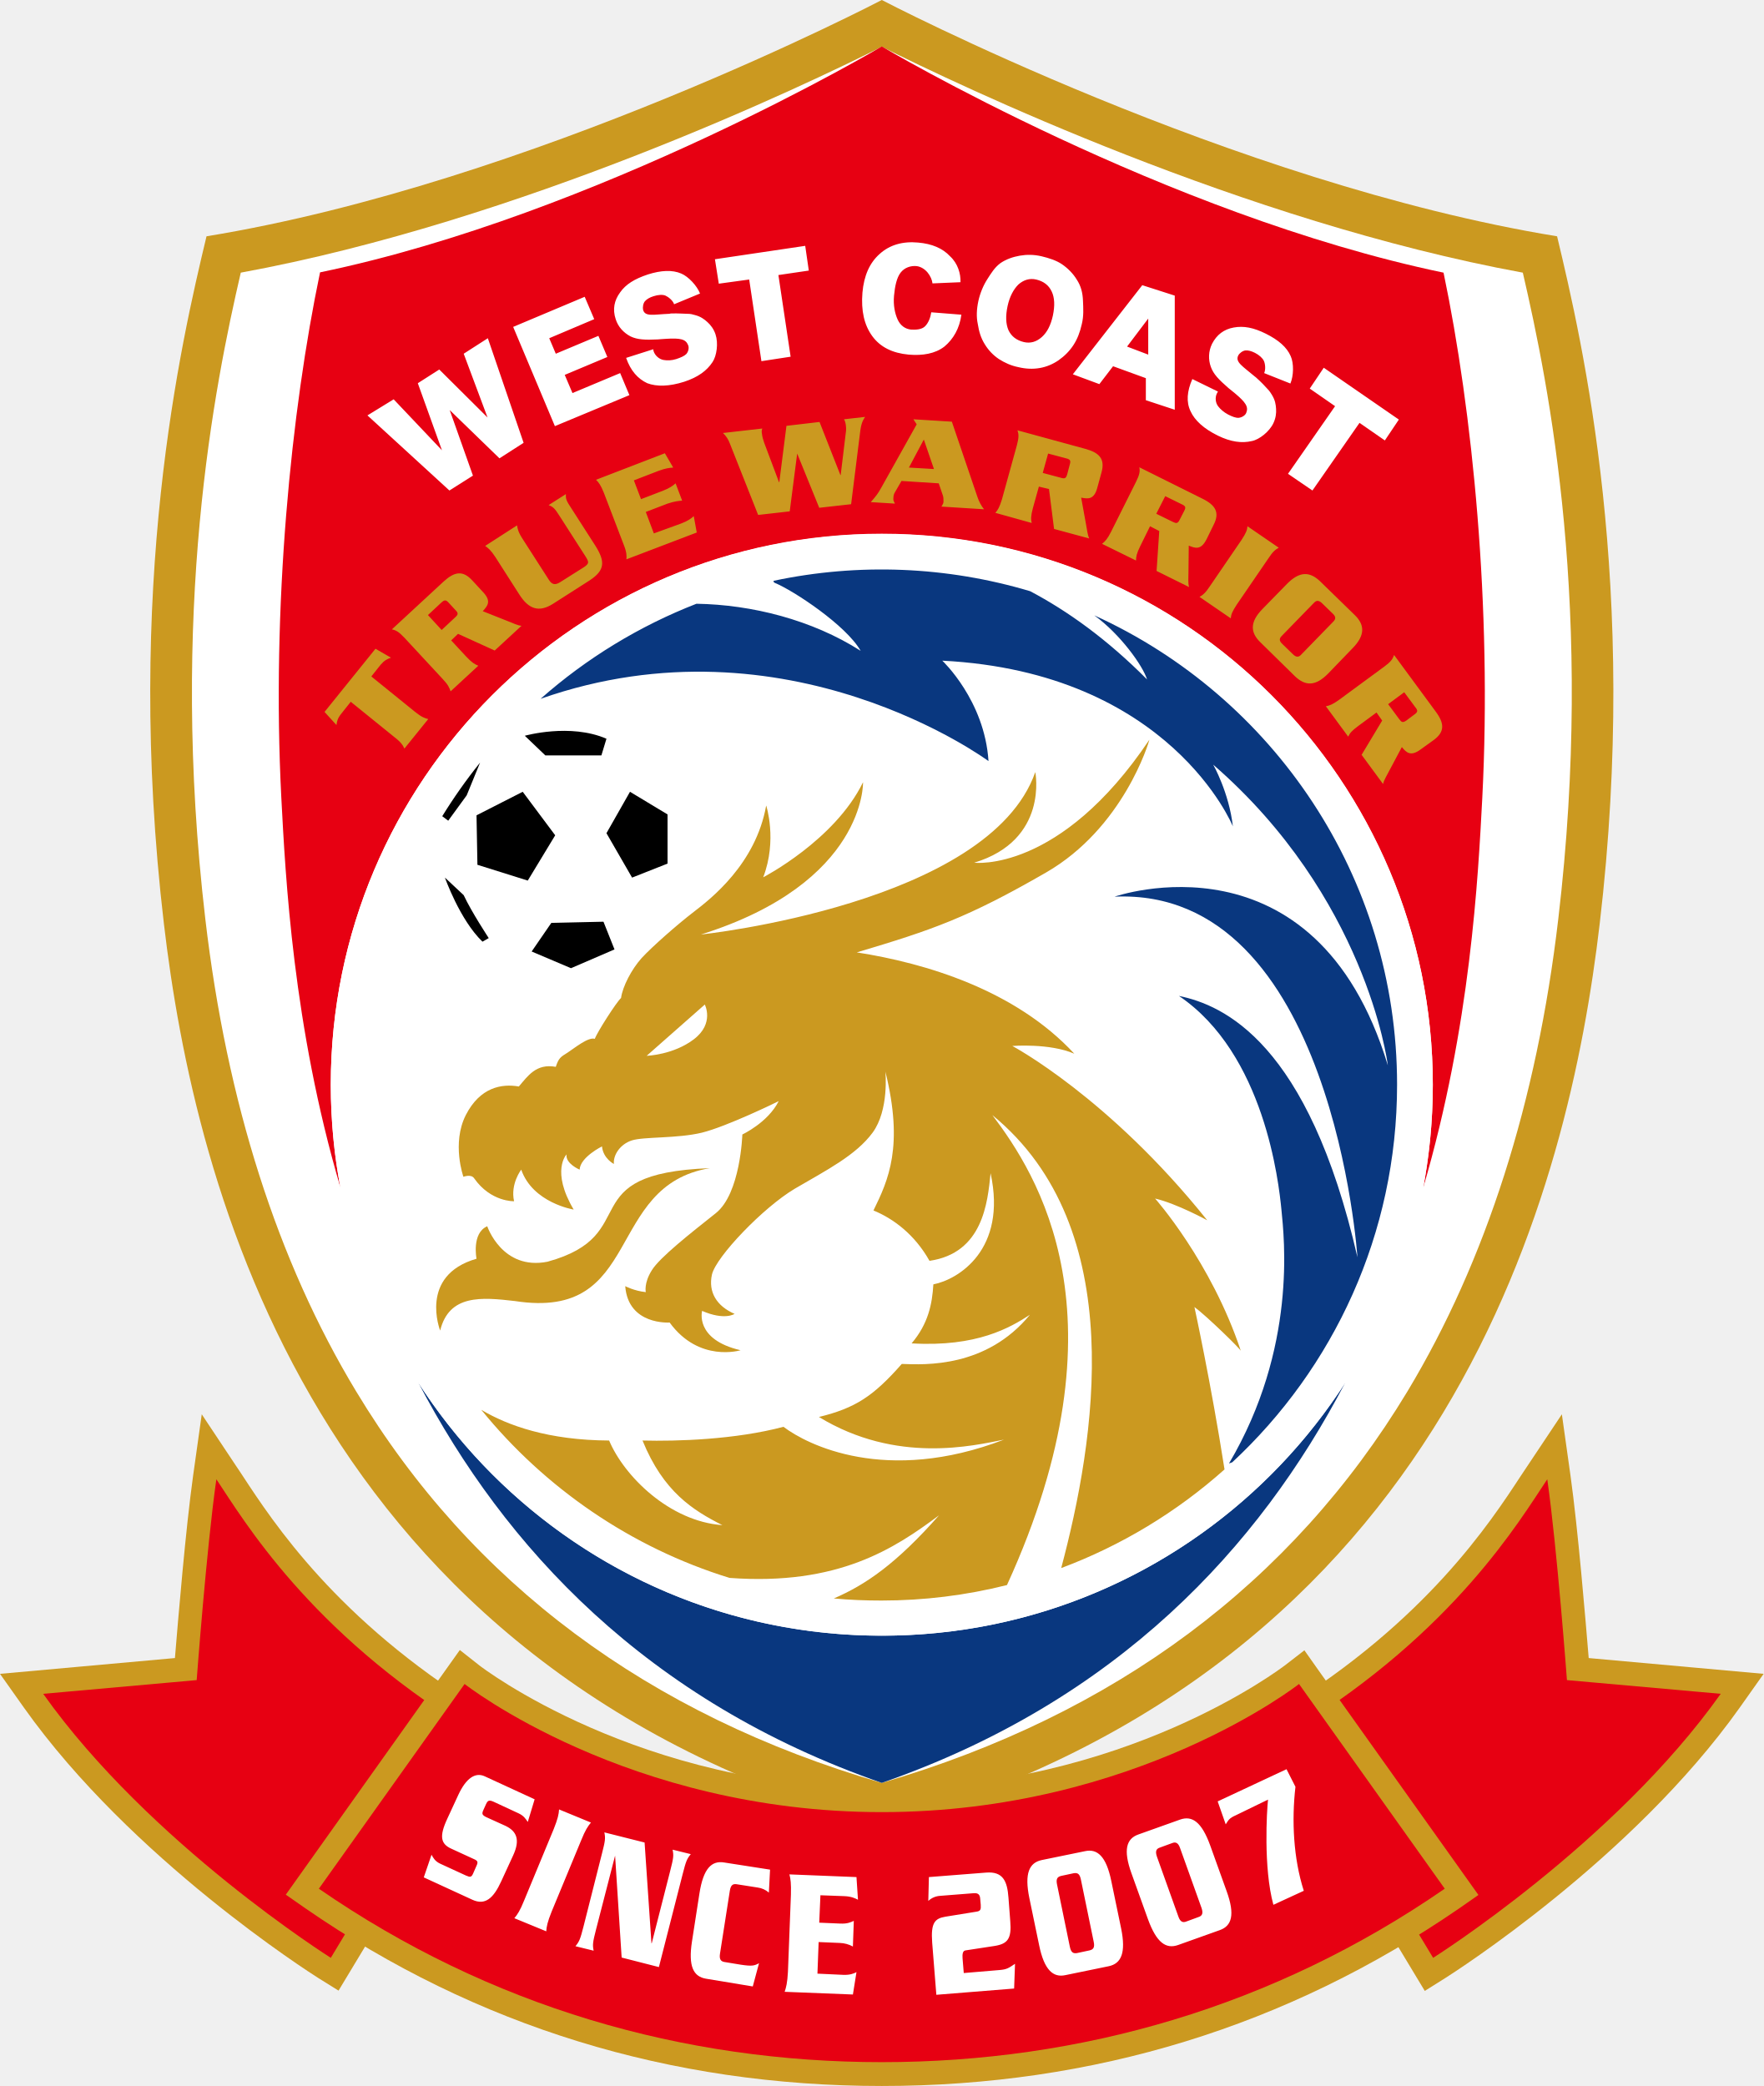
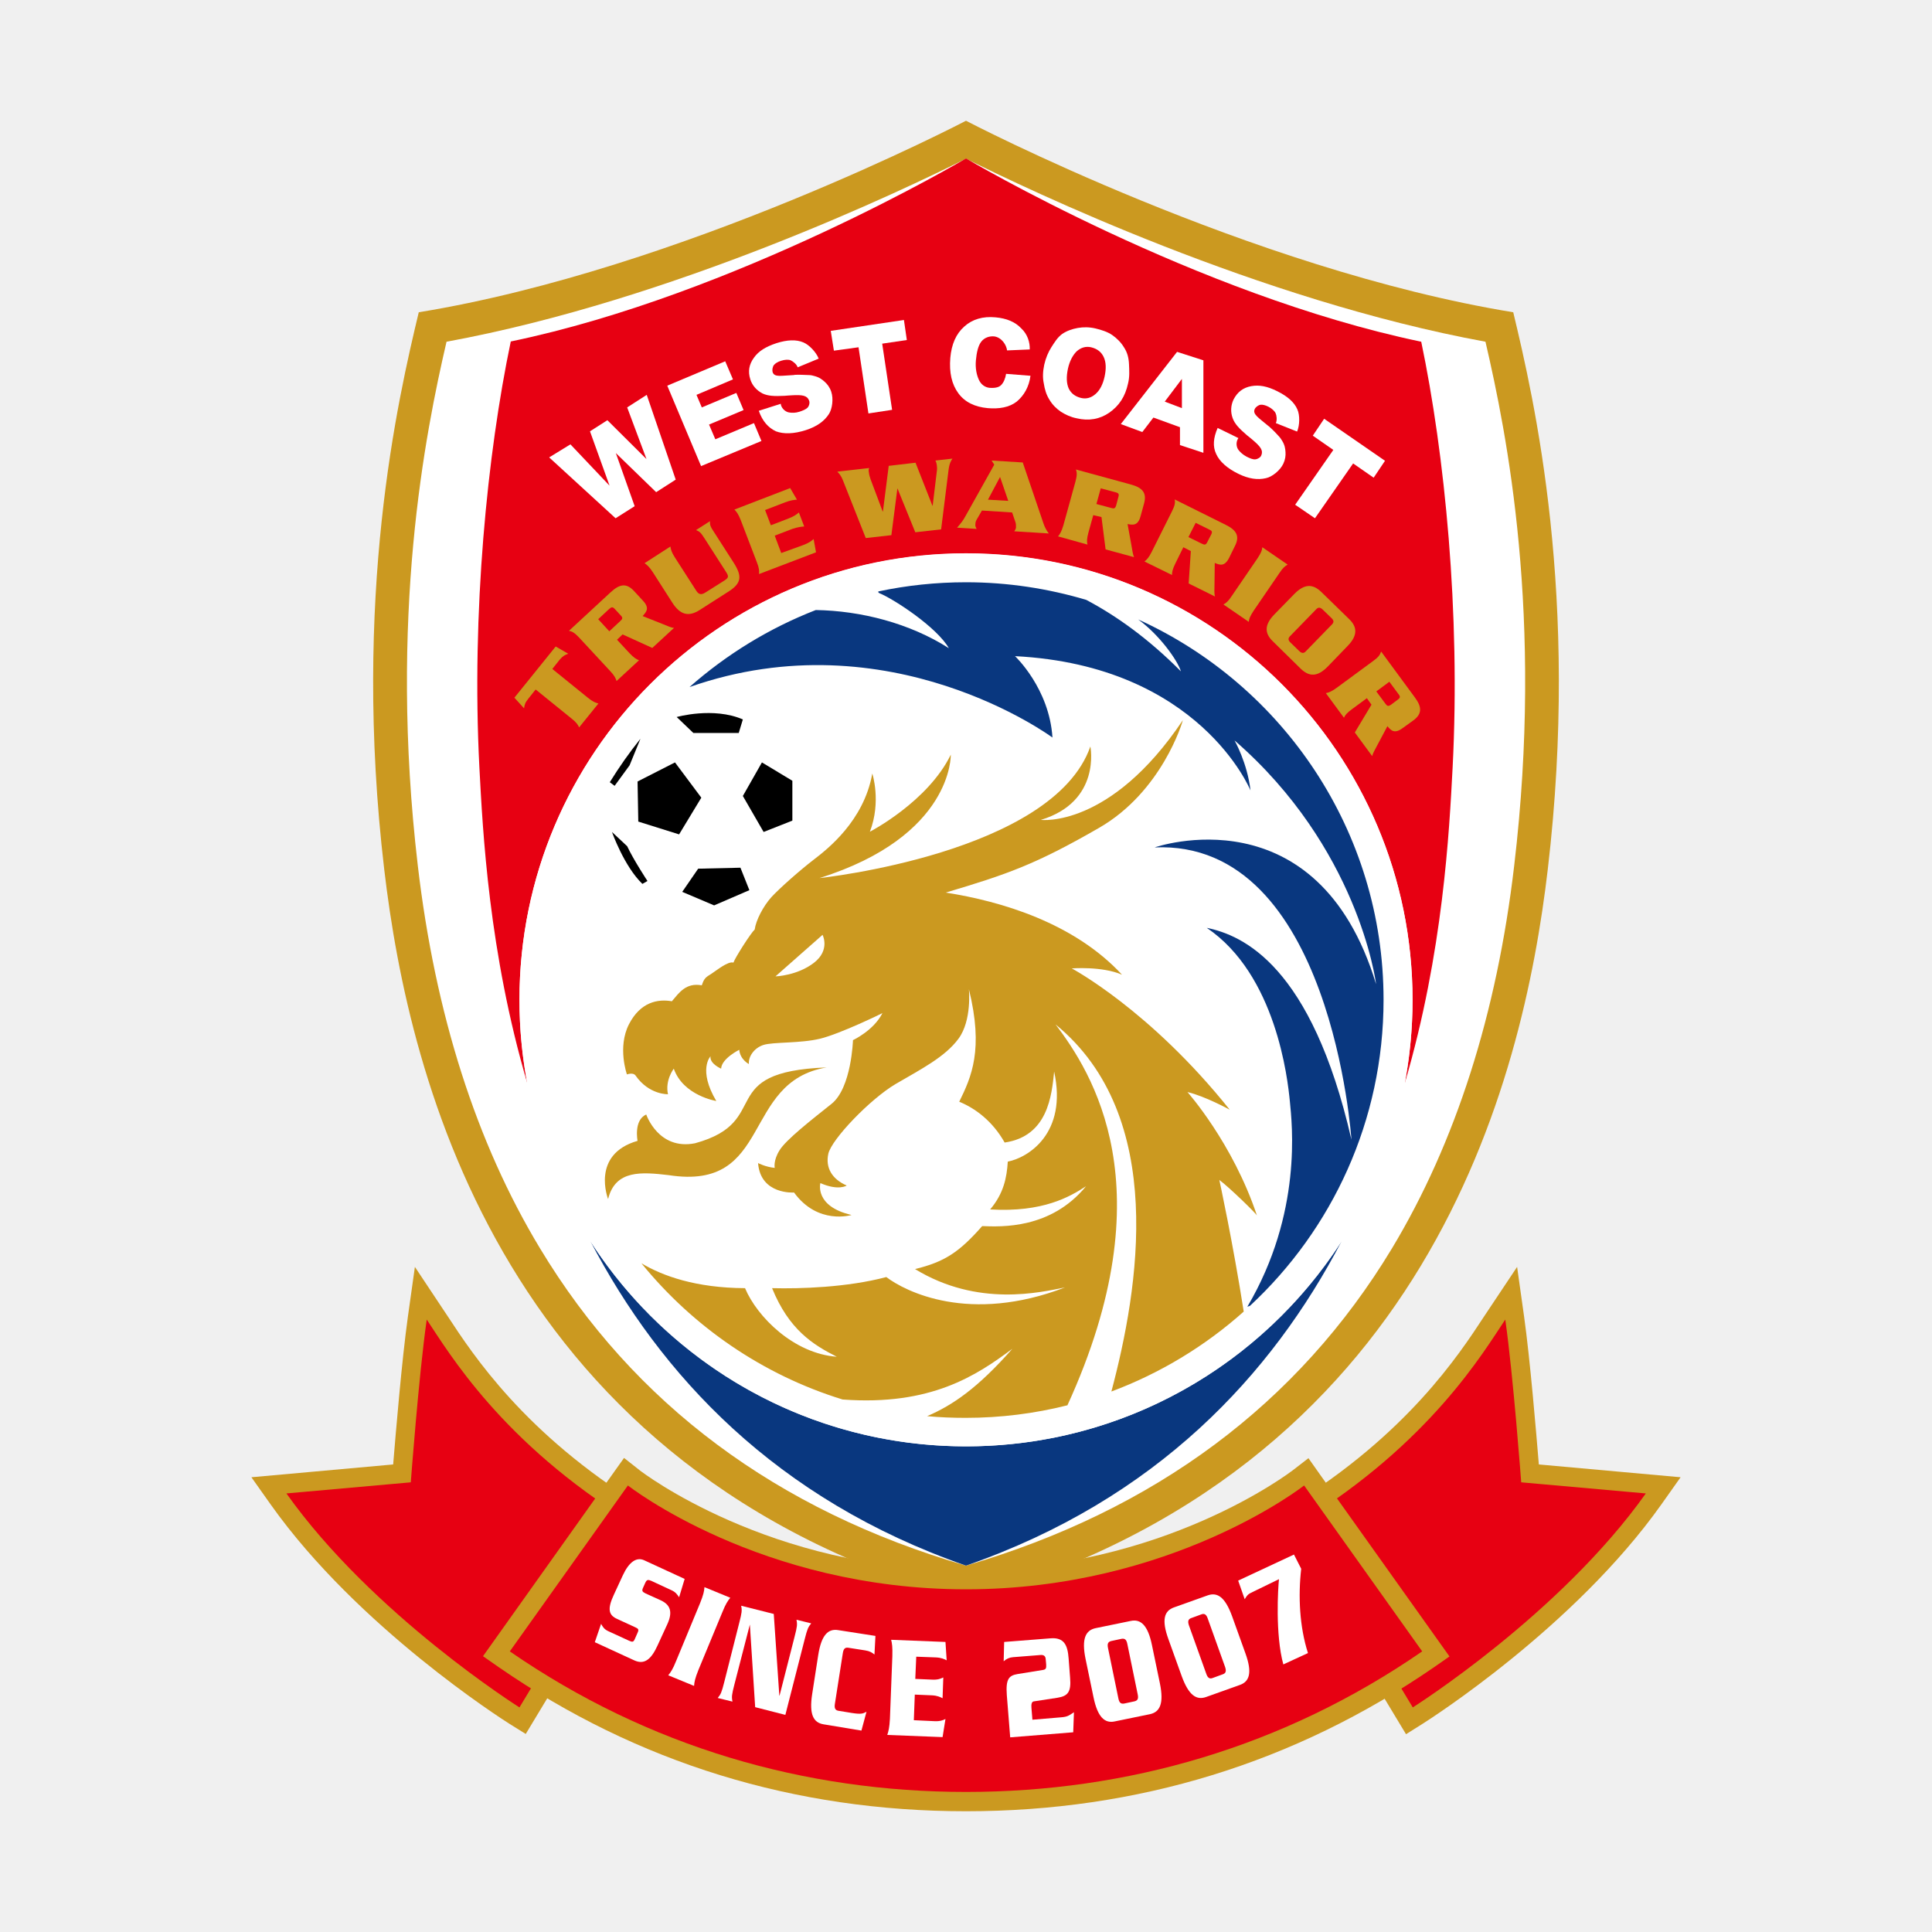
- <svg xmlns="http://www.w3.org/2000/svg" viewBox="0 0 156.58 185.21">
-   <g transform="translate(-27.543 -13.23)scale(.26458)">
-     <path fill="#cb9920" d="M626.6 129.3C517.5 111.5 400 50 400 50s-117.5 61.5-226.6 79.3c-8.6 35.9-27.6 117.7-14.3 230.7 10.3 87.7 49.5 249 240.9 302.7C591.4 609 630.6 447.7 640.9 360c13.3-113-5.7-194.8-14.3-230.7" />
-     <path fill="#fff" d="M400 648.3c-78.3-22.8-137.6-67-176.4-131.4-26.4-43.7-43.4-97-50.6-158.5-12.1-103.2 3.1-179 11.9-216.9 93.8-17.2 189.6-63 215.1-75.8 25.6 12.8 121.3 58.6 215.1 75.8 8.8 37.9 24.1 113.7 11.9 216.9-7.2 61.5-24.3 114.8-50.6 158.5-38.8 64.3-98.1 108.5-176.4 131.4" />
-     <path fill="#09377f" d="M400 598.9c-65.3 0-122.6-33.8-155.5-84.9C273.4 569.2 321 620.8 400 648.3c79-27.5 126.6-79 155.5-134.3-32.9 51.1-90.2 84.9-155.5 84.9" />
-     <path fill="#e70012" d="M400 229.2c102.1 0 184.9 82.8 184.9 184.9 0 11.8-1.1 23.2-3.2 34.4 15.9-54.2 18.4-104.2 19.8-130.7 3.3-64.1-3.3-130-13-176.3C495 122 400 65.6 400 65.6s-95 56.4-188.5 75.8c-9.7 46.3-16.3 112.1-13 176.3 1.4 26.5 3.9 76.6 19.8 130.7-2.1-11.1-3.2-22.6-3.2-34.4 0-102.1 82.8-184.8 184.9-184.8" />
-     <circle cx="400" cy="414" r="184.9" fill="#fff" />
+ <svg xmlns="http://www.w3.org/2000/svg" version="1.1" x="0px" y="0px" viewBox="0 0 800 800" style="enable-background:new 0 0 800 800;" xml:space="preserve">
+   <style type="text/css">
+ 	.st0{fill:#CB9920;}
+ 	.st1{fill:#FFFFFF;}
+ 	.st2{fill:#09377F;}
+ 	.st3{fill:#E70012;}
+ </style>
+   <g>
+     <g>
+       <path class="st0" d="M626.6,129.3C517.5,111.5,400,50,400,50s-117.5,61.5-226.6,79.3c-8.6,35.9-27.6,117.7-14.3,230.7    c10.3,87.7,49.5,249,240.9,302.7C591.4,609,630.6,447.7,640.9,360C654.2,247,635.2,165.2,626.6,129.3z" />
+       <path class="st1" d="M400,648.3c-78.3-22.8-137.6-67-176.4-131.4c-26.4-43.7-43.4-97-50.6-158.5c-12.1-103.2,3.1-179,11.9-216.9    c93.8-17.2,189.6-63,215.1-75.8c25.6,12.8,121.3,58.6,215.1,75.8c8.8,37.9,24.1,113.7,11.9,216.9c-7.2,61.5-24.3,114.8-50.6,158.5    C537.6,581.2,478.3,625.4,400,648.3z" />
+       <path class="st2" d="M400,598.9c-65.3,0-122.6-33.8-155.5-84.9C273.4,569.2,321,620.8,400,648.3c79-27.5,126.6-79,155.5-134.3    C522.6,565.1,465.3,598.9,400,598.9z" />
+       <path class="st3" d="M400,229.2c102.1,0,184.9,82.8,184.9,184.9c0,11.8-1.1,23.2-3.2,34.4c15.9-54.2,18.4-104.2,19.8-130.7    c3.3-64.1-3.3-130-13-176.3C495,122,400,65.6,400,65.6s-95,56.4-188.5,75.8c-9.7,46.3-16.3,112.1-13,176.3    c1.4,26.5,3.9,76.6,19.8,130.7c-2.1-11.1-3.2-22.6-3.2-34.4C215.1,311.9,297.9,229.2,400,229.2z" />
+       <circle class="st1" cx="400" cy="414" r="184.9" />
+     </g>
+     <g>
+       <path class="st2" d="M572.9,414c0,50-21.3,95.1-55.3,126.7c-0.4,0.1-0.7,0.3-1.1,0.4c22.9-38.8,18.5-75.8,17.6-85.1    c-0.9-9.3-5.7-52.4-34.4-71.8c15,3.1,43.4,15.6,59.9,87.7c0,0-8.2-124.3-81.5-121c0,0,67.4-23.6,91.7,56.6    c-0.2-1.7-7.6-56.6-58.6-100.9c0,0,5.3,9.3,6.6,20.7c0,0-21-51.7-97.5-55.6c0,0,14.2,13.3,15.5,33.7c0,0-67.5-50-150.3-20.9    c15.3-13.5,33-24.4,52.3-31.9c18.6,0.3,38.8,5.4,55.1,15.8c-4.9-8.6-22.5-20.2-28.8-22.8c-0.3-0.1-0.5-0.4-0.4-0.7    c11.7-2.5,23.9-3.8,36.3-3.8c17.3,0,34,2.6,49.8,7.3c12.5,6.6,25.8,16.1,39.2,29.6c-1.4-4.6-9-15.2-17.7-21.5    C531.2,283.7,572.9,344.1,572.9,414z" />
+       <g>
+         <path class="st0" d="M504.9,488.6c0,0,5.6,25.7,10.1,54.5c-15.9,14.2-34.5,25.5-54.8,33.1c11.3-42.5,23.3-114-23.1-152     c14.8,19.6,46.2,67.4,4.9,157.7c-13.5,3.4-27.6,5.2-42.1,5.2c-5.4,0-10.7-0.2-16-0.7c10.7-4.6,21-11.7,35.3-27.9     c-14.9,11.1-33.8,23.7-70.3,21c-33.1-10.2-62-30.2-83.3-56.4c8.9,5.3,22.6,10.2,42.9,10.3c5,11.9,20.2,27.1,38,28.4     c-9.9-5-19.8-11.2-26.8-28.4c11.6,0.3,31.1-0.3,47.3-4.6c7.9,6,34.4,19.5,74,4.3c-10.2,2-36,8.3-62.1-7.6     c12.2-3,18.2-6.9,27.8-17.8c7.9,0.3,28.4,1.3,43-16.5c-6.6,4.3-17.8,10.9-39.7,9.6c5.6-6.6,6.9-13.2,7.3-19.8     c8.3-1.6,24.8-11.6,19.2-37.3c-1,9.9-2.6,26.8-20.5,29.4c-5-8.9-12.2-14.2-18.8-16.9c5-10.2,10.2-21.5,4-46.6     c0,0,1.3,12.9-4.3,20.5c-5.6,7.6-15.5,12.6-26.1,18.8c-10.6,6.3-26.4,22.8-27.8,28.8c-1.3,5.9,1.6,10.6,7.6,13.2     c0,0-3.3,2.3-10.9-1c0,0-2.6,9.6,12.9,13.2c0,0-13.9,4.3-23.8-9.3c0,0-13.9,1-14.9-12.2c0,0,3,1.6,6.9,2c0,0-0.7-3,2-7.3     c2.6-4.3,13.2-12.6,21.5-19.2s8.9-26.4,8.9-26.4s8.6-4,12.2-11.2c-0.5,0.3-17.6,8.6-25.8,10.6c-8.3,2-19.5,1.3-23.5,2.6     c-4,1.3-6.3,5-6,7.9c0,0-3.6-1.8-4-5.9c0,0-7.3,3.6-7.5,7.8c0,0-4.8-2-4.4-5.1c0,0-5.3,5.5,2.4,18.5c0,0-13.7-2.2-17.6-13.4     c0,0-3.7,4.8-2.4,10.6c0,0-7.8,0.3-13.4-7.7c-1-1.5-3.6-0.5-3.6-0.5s-4-11.2,0.8-20.7c4.8-9.4,12.1-10.6,17.8-9.6     c3-3.5,5.8-7.8,12.4-6.6c1-3,1.6-3.3,4-4.8c2.3-1.5,6.9-5.3,9.1-4.6c0.7-2.1,7.3-12.4,8.8-13.7c0.5-3.8,3.5-9.6,6.9-13.4     c3.5-3.8,11.9-11.2,17.5-15.5s20.8-16,24.3-35.7c0,0,3.8,11.6-1,24.1c0,0,24-12.4,33.5-31.9c0,0,1,33.7-54.4,51.1     c0,0,96.7-10.2,112.2-54.5c0,0,4.6,22.8-20.5,30.4c0,0,28.7,3.6,58.8-41.3c-0.2,0.9-8.7,29.6-34.7,44.6     c-26.4,15.2-38,19.2-63.5,26.8c23.1,3.6,53.2,12.6,73,34c-8.3-3.6-20.8-2.6-20.8-2.6s32.4,17.2,65.4,58.5c0,0-10.2-5.6-17.5-7.3     c0,0,18.8,21.1,28.8,51.2C520.8,503.1,508.9,491.5,504.9,488.6z M337,398.7c6.9-5.3,3.6-11.6,3.6-11.6l-19.5,17.2     C321.2,404.3,330.1,404,337,398.7z" />
+         <path class="st0" d="M342.3,442c-35.5,5.9-22.2,51.3-65.4,44.6c-11.2-1.3-22.1-2.3-25.1,9.9c0,0-7.3-18.5,12.2-24.1     c0,0-1.7-8.6,3.6-10.9c0,0,5,14.9,20.2,11.9C320.6,464.4,295.4,443.8,342.3,442z" />
+       </g>
+     </g>
+     <g>
+       <polygon points="264,323.6 264.3,340.2 281.2,345.5 290.4,330.3 279.5,315.7   " />
+       <polygon points="307.6,329.6 316.2,344.5 328.1,339.8 328.1,323.3 315.5,315.7   " />
+       <polygon points="289.1,359.7 282.5,369.3 295.7,374.9 310.3,368.6 306.6,359.3   " />
+       <path d="M287.1,303.5l-6.9-6.6c0,0,15.2-4.3,27.4,1l-1.7,5.6H287.1z" />
+       <path d="M259.7,350.4l-6.3-5.9c0,0,5,14.2,12.6,21.5l2.1-1.2C268.1,364.8,262.3,356,259.7,350.4z" />
+       <path d="M265.2,305.9l-4.5,11l-6.2,8.5l-2-1.5C256.4,317.6,260.6,311.6,265.2,305.9z" />
+     </g>
+     <g>
+       <path class="st0" d="M230.1,267.7l5.2,3c-1.4,0.5-2.2,0.9-3.5,2.4l-3.1,3.9l14.7,11.9c2.1,1.7,3.2,2.1,4.4,2.4l-8,9.9    c-0.5-1.1-1.1-2.1-3.3-3.8l-14.7-11.9l-3.1,3.9c-1.3,1.6-1.5,2.5-1.7,3.9l-4-4.4L230.1,267.7z" />
+       <path class="st0" d="M255.5,264.9l5.1,5.5c1.9,2,2.8,2.5,4,3l-9.3,8.6c-0.4-1.2-0.8-2.2-2.7-4.2L239.8,264c-1.9-2-2.8-2.5-4.2-2.8    l17.3-16c3.7-3.4,6.5-3.9,9.7-0.4l3.6,3.9c2.9,3.1,1.5,4.6-0.1,6.4l8.3,3.3c1.9,0.7,3.3,1.5,4.7,1.6l-9,8.3l-12.3-5.6L255.5,264.9    z M252.3,261.4l4.5-4.2c1-0.9,1.2-1.4,0.2-2.4l-2.4-2.6c-0.9-1-1.4-0.9-2.4,0l-4.5,4.2L252.3,261.4z" />
+       <path class="st0" d="M299.3,240.8c2.6-1.6,2.6-2,1.2-4.2l-8.6-13.4c-1.7-2.7-2.2-3.1-3.7-3.7l5.8-3.7c-0.1,1.6,0.1,2.2,1.9,4.9    l7.9,12.3c3.5,5.5,3.3,8.4-1.9,11.8l-12.2,7.8c-4.7,3-8.2,1.9-11.4-3.2l-8-12.5c-1.5-2.3-2.4-3-3.4-3.7l10.7-6.9    c0.2,1.2,0.4,2.3,1.9,4.6l8.8,13.7c1,1.6,2.1,1.8,3.7,0.8L299.3,240.8z" />
+       <path class="st0" d="M332.6,225.7c2.4-0.9,3.4-1.7,4.3-2.5l1,5.5l-23.6,9c0.1-1.2,0.1-2.4-0.9-4.9l-6.7-17.5    c-1-2.5-1.7-3.4-2.6-4.3l23.1-8.9l2.8,4.8c-1.2,0.1-2.5,0.2-4.9,1.1l-8.3,3.2l2.4,6.3l7.3-2.8c2.3-0.9,3.4-1.7,4.3-2.5l2.2,5.8    c-1.2,0.1-2.5,0.2-4.9,1l-7.3,2.8l2.7,7.2L332.6,225.7z" />
+       <path class="st0" d="M371.6,202.2L371.6,202.2l-2.5,19.4l-10.6,1.2l-9.5-24c-0.7-1.8-1.5-2.7-2.3-3.5l13.2-1.5    c-0.2,0.6-0.3,0.9-0.1,1.9c0.1,0.9,0.3,1.6,0.7,2.8l5,13.3h0.1l2.4-18.9l11.1-1.3l7,17.8h0.1l1.7-14.1c0.2-1.1,0.1-2.1,0-2.8    s-0.3-1.4-0.6-1.8l7.1-0.8c-0.4,0.6-1.2,1.6-1.6,4.5l-3.1,24.8l-10.7,1.2L371.6,202.2z" />
+       <path class="st0" d="M406.6,211.4l-2.2,3.8c-0.3,0.5-0.5,1.1-0.5,1.7c-0.1,1,0,1.1,0.5,2.1l-8.1-0.5c1.8-2.1,2.4-2.8,3.6-5    l11.8-21.1l-1.1-1.7l12.9,0.8l8.6,25.3c0.5,1.5,1.3,3,2.2,4.1L420,220c0.6-1,0.7-1.2,0.7-1.8c0-0.7,0-1.5-0.3-2.2l-1.3-3.8    L406.6,211.4z M417.5,207.4l-3.4-9.9l-5,9.4L417.5,207.4z" />
+       <path class="st0" d="M452.7,213.3l-2,7.2c-0.7,2.6-0.7,3.8-0.4,5l-12.2-3.4c0.8-0.9,1.4-1.9,2.2-4.5l5-18.1    c0.7-2.6,0.7-3.8,0.2-5.1l22.7,6.2c4.8,1.3,6.8,3.4,5.5,8l-1.4,5.1c-1.1,4.1-3.2,3.7-5.4,3.3l1.6,8.8c0.4,2,0.5,3.6,1.1,4.9    l-11.8-3.2l-1.7-13.4L452.7,213.3z M454,208.7l6,1.6c1.3,0.4,1.8,0.3,2.2-1.1l0.9-3.4c0.4-1.3,0-1.7-1.3-2l-6-1.6L454,208.7z" />
+       <path class="st0" d="M490,226.6l-3.3,6.7c-1.2,2.4-1.4,3.6-1.4,4.8l-11.4-5.6c1-0.8,1.8-1.6,3-4l8.4-16.8c1.2-2.4,1.4-3.6,1.1-4.9    l21.1,10.5c4.5,2.2,6,4.7,3.8,8.9l-2.3,4.7c-1.9,3.8-3.8,3.1-6,2.2l-0.1,8.9c0,2-0.2,3.6,0.2,5l-10.9-5.4l0.9-13.4L490,226.6z     M492.1,222.4l5.5,2.7c1.2,0.6,1.7,0.6,2.3-0.6l1.6-3.1c0.6-1.2,0.4-1.6-0.9-2.2l-5.5-2.7L492.1,222.4z" />
+       <path class="st0" d="M506.6,250.3c1.1-0.6,2-1.3,3.5-3.6l10.6-15.5c1.5-2.3,1.9-3.3,2-4.6l10.5,7.2c-1.1,0.6-2,1.3-3.5,3.6    l-10.6,15.5c-1.5,2.3-1.9,3.3-2,4.6L506.6,250.3z" />
+       <path class="st0" d="M535.9,246c4.3-4.4,7.7-4.2,11.1-1l11.7,11.4c3.3,3.2,3.6,6.7-0.7,11.1l-8.2,8.5c-4.3,4.4-7.7,4.2-11.1,1    L527,265.5c-3.3-3.2-3.6-6.7,0.7-11.1L535.9,246z M534.2,263.4c-1,1-0.8,1.8,0.3,2.8l3.4,3.3c1,1,1.9,1.2,2.8,0.2l10.8-11.1    c1-1,0.8-1.8-0.3-2.8l-3.4-3.3c-1-1-1.9-1.2-2.8-0.2L534.2,263.4z" />
+       <path class="st0" d="M566,289.1l-6.1,4.5c-2.2,1.6-2.9,2.5-3.4,3.6L549,287c1.2-0.2,2.3-0.6,4.5-2.2l15.1-11.1    c2.2-1.6,2.8-2.5,3.3-3.9l13.9,18.9c3,4,3.2,6.9-0.7,9.7l-4.3,3.1c-3.4,2.5-4.8,1-6.3-0.8l-4.2,7.9c-0.9,1.8-1.8,3.1-2.1,4.5    l-7.2-9.8l6.9-11.5L566,289.1z M569.9,286.3l3.7,5c0.8,1.1,1.2,1.3,2.4,0.5l2.8-2.1c1.1-0.8,1.1-1.3,0.2-2.4l-3.7-5L569.9,286.3z" />
+     </g>
+     <g>
+       <g>
+         <path class="st0" d="M210.8,713.7c-2.5-1.6-62.6-39.8-98.7-90.7l-8-11.3l58.7-5.3c1.1-13.3,3.6-43.3,6.1-61.2l2.9-20.6l11.5,17.3     c0.7,1,1.4,2.1,2.2,3.3c10.3,15.7,31.7,48.5,80,78.3l6.7,4.1L217.7,718L210.8,713.7z" />
+         <path class="st3" d="M170.1,613.8c0,0,3.3-44.3,6.6-67.4c9.3,13.9,31.1,50.9,84.6,83.9L215.1,707c0,0-60.8-38.3-96.5-88.6     L170.1,613.8z" />
+       </g>
+       <g>
+         <path class="st0" d="M589.2,713.7c2.5-1.6,62.6-39.8,98.7-90.7l8-11.3l-58.7-5.3c-1.1-13.3-3.6-43.3-6.1-61.2l-2.9-20.6     L616.6,542c-0.7,1-1.4,2.1-2.2,3.3c-10.3,15.7-31.7,48.5-80,78.3l-6.7,4.1l54.5,90.4L589.2,713.7z" />
+         <path class="st3" d="M629.9,613.8c0,0-3.3-44.3-6.6-67.4c-9.3,13.9-31.1,50.9-84.6,83.9L585,707c0,0,60.8-38.3,96.5-88.6     L629.9,613.8z" />
+       </g>
+       <g>
+         <path class="st0" d="M400,750c-71,0-136.1-20-193.4-59.6l-6.6-4.6l58.4-82.1l6.6,5.2c0.5,0.4,53.6,41.3,135.1,41.3     s134.5-40.9,135.1-41.3l6.6-5.1l4.8,6.8l53.6,75.3l-6.6,4.6C536.1,730,471,750,400,750z" />
+         <path class="st3" d="M540,615.1c0,0-54.6,43-140,43s-140-43-140-43l-48.9,68.7C268.6,723.5,333.4,742,400,742     s131.4-18.5,188.9-58.2L540,615.1z" />
+       </g>
+     </g>
+     <g>
+       <path class="st1" d="M281.2,661.4c-0.8-1.2-1.4-2.1-3.1-2.9l-8.4-3.9c-1.4-0.6-1.9-0.5-2.5,0.8l-0.9,2c-0.6,1.3-0.4,1.7,1,2.4    l6.4,2.9c3.8,1.8,5,4.7,2.6,9.9l-4,8.7c-2.6,5.7-5.4,8.2-9.7,6.2l-16.3-7.5l2.6-7.6c0.6,1.1,1.2,2.2,2.9,3l8.7,4    c1.4,0.6,1.8,0.6,2.4-0.8l1.1-2.5c0.6-1.3,0.4-1.7-1-2.3l-7.4-3.4c-3.6-1.6-4.2-4.1-1.4-10.1l3.7-8c2.6-5.6,5.7-7.7,8.9-6.2    l16.7,7.7L281.2,661.4z" />
+       <path class="st1" d="M276.7,693.7c1-1.2,1.9-2.5,3.3-6l9.9-23.9c1.4-3.5,1.7-5,1.8-6.6l10.7,4.4c-1,1.2-1.9,2.5-3.3,6l-9.9,23.9    c-1.4,3.5-1.7,5-1.8,6.6L276.7,693.7z" />
+       <path class="st1" d="M310.5,672.7L310.5,672.7l-6.4,24.8c-1.1,4.3-1.2,5.1-0.8,7.1l-6.1-1.5c1.3-1.6,1.6-2.3,2.7-6.6l6.2-24.5    c1.1-4.3,1.2-5.1,0.8-7.1l13.5,3.4l2.3,33.8h0.1l6.2-24.3c1.1-4.3,1.2-5.1,0.8-7.1l6.1,1.5c-1.3,1.6-1.6,2.3-2.7,6.6l-8,31.3    l-12.5-3.2L310.5,672.7z" />
+       <path class="st1" d="M362.1,685.1c-1-0.8-1.9-1.4-3.8-1.7l-7-1.1c-1.3-0.2-2,0.3-2.3,2.2l-3.3,21.1c-0.3,1.9,0.3,2.6,1.5,2.8    l5.5,0.9c3.9,0.6,4.6,0.3,6.1-0.5l-2.1,7.8L341,714c-4.2-0.7-6-4.1-4.7-12.5l2.5-16.1c1.3-8.4,4.1-11.1,8.3-10.4l15.4,2.4    L362.1,685.1z" />
+       <path class="st1" d="M387,712.7c2.3,0.1,3.5-0.4,4.5-0.9l-1.2,7.5l-22.9-0.9c0.5-1.5,0.9-3,1.1-6.7l1-25.9    c0.1-3.8-0.1-5.2-0.5-6.8l22.5,0.9l0.5,7.6c-1-0.5-2.2-1.1-4.5-1.2l-8.1-0.3l-0.4,9.2l7.1,0.3c2.3,0.1,3.4-0.4,4.5-0.9l-0.3,8.6    c-1-0.5-2.2-1.1-4.4-1.2l-7.1-0.3l-0.4,10.6L387,712.7z" />
+       <path class="st1" d="M439.4,711.1c2.6-0.2,3.2-0.7,5.3-2.1l-0.3,8.3l-26.1,2.1l-1.4-17.5c-0.5-6.7,0.9-8.1,4.4-8.7l10.5-1.7    c1.3-0.2,1.5-0.7,1.4-2.3L433,687c-0.1-1.1-0.6-1.8-2.1-1.7l-11.4,0.9c-1.5,0.1-2.8,0.7-3.9,1.7l0.2-8l19.1-1.5    c5.8-0.5,7.2,2.9,7.6,8.4l0.6,7.9c0.5,5.9-0.9,7.6-5.2,8.3l-9.8,1.5c-1,0.1-1.1,1.4-1,2.7l0.4,4.9L439.4,711.1z" />
+       <path class="st1" d="M468.2,671.2c4.1-0.9,7.1,1.7,8.8,10l3.3,15.9c1.7,8.3,0,11.8-4.1,12.7l-14.6,3c-4.1,0.9-7.1-1.7-8.8-10    l-3.3-15.9c-1.7-8.3,0-11.8,4.1-12.7L468.2,671.2z M460.2,679.5c-1.3,0.3-1.8,1-1.4,2.9l4.3,20.9c0.4,1.9,1.1,2.3,2.4,2.1l4.2-0.9    c1.3-0.3,1.8-1,1.4-2.9l-4.3-20.9c-0.4-1.9-1.1-2.3-2.4-2.1L460.2,679.5z" />
+       <path class="st1" d="M500.1,660.6c4-1.4,7.2,0.7,10.1,8.7l5.5,15.3c2.9,8,1.7,11.7-2.3,13.1l-14,5c-4,1.4-7.2-0.7-10.1-8.7    l-5.5-15.3c-2.9-8-1.7-11.7,2.3-13.1L500.1,660.6z M493.3,670c-1.2,0.4-1.6,1.2-1,3l7.2,20.1c0.6,1.8,1.5,2.2,2.7,1.7l4.1-1.5    c1.2-0.4,1.6-1.2,1-3l-7.2-20.1c-0.6-1.8-1.5-2.2-2.7-1.7L493.3,670z" />
+       <path class="st1" d="M518.7,659.2c-2,0.9-2.3,1.4-3.3,3l-2.7-7.7l23.1-10.8l3,5.9c-1.3,11.3-0.7,24,2.8,34.9l-10.2,4.7    c-3.4-12.4-2.2-31.7-1.8-35.3L518.7,659.2z" />
+     </g>
+     <g>
+       <path class="st1" d="M254.9,214.6l-27.5-25.2l8.8-5.4l16.2,17.1l-8.1-22.5l7.2-4.6l16.2,16.1l-8-21.4l8.1-5.2l12,35.1l-8.1,5.2    L255,187.6l7.8,22L254.9,214.6z" />
+       <path class="st1" d="M290.3,193l-14-33.3l24-10.1l3.2,7.5l-15.1,6.4l2.2,5.2l14.3-6l3,7.1l-14.3,6l2.6,6.1l16-6.7l3.1,7.4    L290.3,193z" />
+       <path class="st1" d="M345.3,145.2L344,137l30.3-4.5l1.2,8.3l-10.2,1.5l4.1,27.4l-9.8,1.5l-4.1-27.4L345.3,145.2z" />
+       <path class="st1" d="M426.4,144.7l-9.4,0.4c-0.1-1.1-0.7-2.5-1.6-3.6c-0.9-1.1-2.2-2-3.7-2.2c-2-0.2-4.1,0.5-5.4,2.2    c-1.3,1.7-1.9,4.5-2.2,7.7c-0.3,3.3,0.3,6,1.2,8c0.9,2,2.5,3.2,4.5,3.4c1.6,0.1,3.6,0,4.7-1.1c1.1-1.1,1.8-2.8,2.1-4.7l10.1,0.8    c-0.6,4.6-2.7,8.2-5.7,10.7c-3.1,2.4-7.3,3.1-12,2.7c-5.4-0.5-9.5-2.5-12.2-6.2c-2.7-3.7-3.8-8.5-3.3-14.6c0.5-5.7,2.4-10,5.8-13    c3.3-3,7.7-4.3,12.9-3.8c4.6,0.4,8.2,1.9,10.7,4.6C425.5,138.4,426.5,141.8,426.4,144.7z" />
+       <path class="st1" d="M432.4,151c0.6-2.7,1.7-5.3,3-7.3c1.3-2,2.4-3.9,4.4-5.4c1.9-1.3,4.2-2.1,6.5-2.5c2.3-0.4,4.7-0.4,7.3,0.2    c2.5,0.6,5,1.4,6.9,2.7c1.9,1.3,3.7,3.1,4.9,5.1c1.4,2.1,2,4.4,2.1,7.1c0.1,2.5,0.3,5.1-0.4,7.9c-0.6,2.7-1.5,5-2.8,7    c-1.3,2-3,3.7-5,5.1c-1.9,1.3-4,2.2-6.3,2.6c-2.3,0.4-4.7,0.3-7.2-0.3c-2.5-0.5-4.6-1.5-6.5-2.7c-1.9-1.3-3.5-2.9-4.7-4.9    c-1.4-2.2-2-4.4-2.4-6.9C431.7,156.4,431.8,153.8,432.4,151z M442.2,152.7c-0.7,3.3-0.6,6,0.3,8.1c1,2.1,2.7,3.4,5.2,4    c2.2,0.5,4.2-0.1,6-1.7c1.8-1.6,3-4,3.7-7.2c0.7-3.3,0.6-6-0.4-8.1c-1-2.1-2.7-3.4-5.2-4c-2.2-0.5-4.2,0.1-6,1.7    C444.2,147.1,442.9,149.5,442.2,152.7z" />
+       <path class="st1" d="M464.1,175.6l23.3-29.9l10.9,3.5v38.3l-9.7-3.2v-7.4l-11-4l-4.6,6L464.1,175.6z M482.3,166.3l7.1,2.7v-12.1    L482.3,166.3z" />
+       <path class="st1" d="M504.2,177.2l8.6,4.2l-0.3,0.5c-0.8,1.5-0.5,3.4,0.4,4.5c0.7,0.9,1.8,1.9,3.3,2.7c1.4,0.7,2.6,1.2,3.6,1.1    c1-0.1,2.2-0.8,2.5-1.7c0.8-2-0.2-3.5-3.9-6.6c-0.6-0.5-1.8-1.5-2.1-1.7c-3.2-2.8-5-4.6-5.9-7.1c-0.9-2.5-0.8-5.2,0.4-7.7    c1.6-3.1,4-4.9,7.3-5.5c3.3-0.6,6.6,0,10.8,2.1c4.2,2.1,7,4.5,8.3,7.5c1.1,2.4,1,6.6-0.1,9.2l-8.8-3.5c0.6-1.3,0.3-3.3-0.1-4.1    c-0.4-0.9-1.6-2-3-2.7c-1.2-0.6-2.3-0.9-3.2-0.8c-0.9,0.1-2,0.9-2.4,1.7c-1.1,2.2,1.5,3.6,5.5,7l0.4,0.3c1.9,1.7,3.1,3,3.9,3.9    c0.8,0.8,1.1,1.4,1.5,2c1.1,1.8,1.3,3.2,1.4,4.7c0.1,1.5-0.1,3.1-0.9,4.8c-1.3,2.8-4.7,5.5-7.2,6c-3.4,0.8-7.1,0.3-11.4-1.8    c-4.7-2.3-7.8-5.1-9.2-8.2C502.1,184.9,502.4,181.3,504.2,177.2z" />
+       <path class="st1" d="M314.2,170.1l9.1-2.9l0.1,0.6c0.5,1.6,2,2.8,3.4,3c1.2,0.2,2.6,0.2,4.2-0.3c1.5-0.5,2.7-1,3.4-1.7    c0.7-0.8,1-2.1,0.6-3c-0.8-2-2.6-2.4-7.4-2.1c-0.8,0-2.3,0.2-2.8,0.2c-4.2,0.2-6.8,0.1-9.1-1c-2.3-1.2-4.2-3.2-5-5.8    c-1.1-3.3-0.5-6.3,1.5-9c1.9-2.7,4.8-4.5,9.3-6c4.4-1.4,8.2-1.6,11.2-0.3c2.4,1,5.3,4.1,6.3,6.7l-8.7,3.6c-0.4-1.3-2-2.5-2.9-2.9    c-0.9-0.4-2.5-0.3-4,0.2c-1.3,0.4-2.3,1-2.9,1.7c-0.6,0.7-0.8,2.1-0.6,2.9c0.7,2.4,3.6,1.5,8.8,1.3l0.5-0.1    c2.5-0.1,4.3,0.1,5.5,0.1c1.2,0,1.8,0.2,2.5,0.4c2,0.5,3.2,1.4,4.3,2.4c1.1,1,2.1,2.3,2.7,4.1c1,3,0.4,7.2-1,9.3    c-1.9,2.9-4.9,5.1-9.5,6.6c-5,1.6-9.2,1.7-12.4,0.5C318.1,177.1,315.7,174.4,314.2,170.1z" />
+       <path class="st1" d="M543.6,180.4l4.7-7l25.2,17.4l-4.7,7l-8.5-5.9l-15.8,22.7l-8.2-5.6l15.8-22.7L543.6,180.4z" />
+     </g>
  </g>
-   <path fill="#09377f" d="M124.037 96.308c0 13.23-5.636 25.162-14.632 33.523-.106.026-.185.08-.29.106 6.058-10.266 4.894-20.056 4.656-22.516s-1.508-13.864-9.102-18.997c3.969.82 11.483 4.127 15.849 23.204 0 0-2.17-32.888-21.564-32.015 0 0 17.833-6.244 24.262 14.976-.052-.45-2.01-14.976-15.504-26.697 0 0 1.402 2.46 1.746 5.477 0 0-5.556-13.679-25.797-14.71 0 0 3.757 3.518 4.101 8.916 0 0-17.86-13.23-39.767-5.53a46.3 46.3 0 0 1 13.838-8.44c4.921.079 10.266 1.428 14.579 4.18-1.297-2.275-5.953-5.345-7.62-6.033-.08-.026-.133-.105-.106-.185a46.13 46.13 0 0 1 22.78.926c3.308 1.747 6.827 4.26 10.372 7.832-.37-1.217-2.381-4.022-4.683-5.689 15.849 7.197 26.882 23.178 26.882 41.672" />
-   <g fill="#cb9920">
-     <path d="M106.045 116.046s1.482 6.8 2.672 14.42a46 46 0 0 1-14.499 8.758c2.99-11.245 6.165-30.163-6.112-40.217 3.916 5.186 12.224 17.833 1.297 41.725a45.6 45.6 0 0 1-11.14 1.376c-1.428 0-2.83-.053-4.233-.186 2.831-1.217 5.557-3.095 9.34-7.381-3.942 2.936-8.943 6.27-18.6 5.556-8.758-2.699-16.404-7.99-22.04-14.923 2.355 1.403 5.98 2.7 11.35 2.726 1.324 3.148 5.345 7.17 10.055 7.514-2.62-1.323-5.239-2.964-7.09-7.514 3.068.079 8.228-.08 12.514-1.218 2.09 1.588 9.102 5.16 19.58 1.138-2.7.53-9.526 2.196-16.432-2.01 3.228-.794 4.816-1.826 7.356-4.71 2.09.08 7.514.344 11.377-4.366-1.746 1.138-4.71 2.884-10.504 2.54 1.482-1.746 1.826-3.492 1.931-5.239 2.197-.423 6.562-3.069 5.08-9.869-.264 2.62-.687 7.091-5.423 7.78-1.323-2.356-3.228-3.758-4.975-4.472 1.323-2.699 2.7-5.689 1.059-12.33 0 0 .344 3.413-1.138 5.424s-4.101 3.334-6.906 4.974c-2.804 1.667-6.985 6.033-7.355 7.62-.344 1.561.423 2.805 2.01 3.493 0 0-.872.608-2.883-.265 0 0-.688 2.54 3.413 3.493 0 0-3.678 1.137-6.297-2.46 0 0-3.678.264-3.942-3.229 0 0 .793.423 1.825.53 0 0-.185-.794.53-1.932.687-1.138 3.492-3.334 5.688-5.08s2.355-6.985 2.355-6.985 2.275-1.058 3.228-2.963c-.133.079-4.657 2.275-6.827 2.804-2.196.53-5.159.344-6.217.688s-1.667 1.323-1.588 2.09c0 0-.952-.476-1.058-1.56 0 0-1.932.952-1.985 2.063 0 0-1.27-.53-1.164-1.35 0 0-1.402 1.456.635 4.895 0 0-3.625-.582-4.656-3.545 0 0-.98 1.27-.635 2.805 0 0-2.064.079-3.546-2.038-.264-.397-.952-.132-.952-.132s-1.059-2.963.211-5.477c1.27-2.487 3.202-2.805 4.71-2.54.794-.926 1.535-2.064 3.28-1.746.265-.794.424-.873 1.06-1.27.608-.397 1.825-1.402 2.407-1.217.185-.556 1.931-3.281 2.328-3.625.132-1.005.926-2.54 1.826-3.545.926-1.006 3.148-2.964 4.63-4.102s5.503-4.233 6.43-9.445c0 0 1.005 3.069-.265 6.376 0 0 6.35-3.28 8.863-8.44 0 0 .265 8.917-14.393 13.52 0 0 25.585-2.698 29.686-14.42 0 0 1.217 6.033-5.424 8.044 0 0 7.594.952 15.558-10.927-.053.238-2.302 7.831-9.181 11.8-6.985 4.022-10.054 5.08-16.801 7.09 6.112.953 14.076 3.335 19.314 8.997-2.196-.953-5.503-.688-5.503-.688s8.572 4.55 17.304 15.478c0 0-2.699-1.482-4.63-1.932 0 0 4.974 5.583 7.62 13.547.079-.08-3.07-3.148-4.128-3.916M61.621 92.26c1.826-1.402.953-3.069.953-3.069l-5.16 4.55c.027 0 2.382-.079 4.207-1.48" />
-     <path d="M63.024 103.717c-9.393 1.56-5.874 13.573-17.304 11.8-2.963-.344-5.847-.608-6.641 2.62 0 0-1.932-4.895 3.228-6.377 0 0-.45-2.275.952-2.884 0 0 1.323 3.942 5.345 3.149 8.678-2.382 2.01-7.832 14.42-8.308" />
-   </g>
-   <path d="m42.307 72.39.08 4.392 4.47 1.402 2.435-4.021-2.884-3.863zm11.536 1.587 2.275 3.943 3.149-1.244v-4.365L55.933 70.3zm-4.895 7.964-1.746 2.54 3.492 1.482 3.863-1.667-.979-2.46zm-.529-14.869-1.826-1.746s4.022-1.138 7.25.264l-.45 1.482zM41.17 79.48l-1.668-1.56s1.323 3.757 3.334 5.688l.556-.317s-1.535-2.329-2.223-3.81m1.455-11.774-1.19 2.91-1.64 2.25-.53-.398a47 47 0 0 1 3.36-4.762" />
-   <path fill="#cb9920" d="m33.337 57.6 1.376.794c-.37.132-.582.238-.926.635l-.82 1.031 3.89 3.149c.555.45.846.556 1.164.635l-2.117 2.62c-.132-.292-.291-.556-.873-1.006l-3.89-3.149-.82 1.032c-.344.424-.397.662-.45 1.032l-1.058-1.164zm6.721-.741 1.35 1.455c.502.53.74.662 1.058.794l-2.461 2.275c-.106-.317-.212-.582-.714-1.11l-3.387-3.652c-.503-.53-.74-.662-1.111-.741l4.577-4.233c.979-.9 1.72-1.032 2.566-.106l.953 1.032c.767.82.397 1.217-.027 1.693l2.197.873c.502.185.873.397 1.243.423l-2.381 2.197-3.255-1.482zm-.847-.926 1.19-1.111c.265-.238.318-.37.054-.635l-.635-.688c-.238-.265-.37-.238-.635 0l-1.19 1.111zm12.436-5.451c.688-.423.688-.529.317-1.11l-2.275-3.546c-.45-.715-.582-.82-.98-.98l1.535-.978c-.026.423.027.582.503 1.296l2.09 3.255c.926 1.455.873 2.222-.502 3.122l-3.228 2.064c-1.244.793-2.17.502-3.017-.847l-2.116-3.307c-.397-.609-.635-.794-.9-.98l2.831-1.825c.053.318.106.609.503 1.217l2.328 3.625c.265.423.556.476.98.212zm8.81-3.995c.635-.238.9-.45 1.138-.661l.265 1.455-6.245 2.381c.027-.317.027-.635-.238-1.296l-1.772-4.63c-.265-.662-.45-.9-.688-1.138l6.112-2.355.74 1.27c-.317.027-.661.053-1.296.291l-2.196.847.635 1.667 1.931-.741c.609-.238.9-.45 1.138-.662l.582 1.535c-.317.026-.661.053-1.296.265l-1.932.74.715 1.905zm10.319-6.217-.661 5.132-2.805.318-2.514-6.35a2.4 2.4 0 0 0-.608-.926l3.492-.397c-.053.159-.079.238-.026.503.026.238.08.423.185.74l1.323 3.52h.027l.635-5.001 2.936-.344 1.852 4.71h.027l.45-3.731c.053-.291.026-.556 0-.74s-.08-.371-.159-.477l1.879-.212c-.106.159-.318.424-.424 1.19l-.82 6.562-2.831.318zm9.26 2.434-.582 1.005a.9.9 0 0 0-.132.45c-.026.265 0 .291.132.556l-2.143-.133c.476-.555.635-.74.953-1.323l3.122-5.582-.291-.45 3.413.212 2.275 6.693c.133.397.344.794.582 1.085l-3.783-.238c.159-.264.185-.317.185-.476 0-.185 0-.397-.08-.582l-.343-1.006zm2.884-1.059-.9-2.619-1.322 2.487zm9.314 1.561-.53 1.905c-.185.688-.185 1.006-.105 1.323l-3.228-.9c.211-.237.37-.502.582-1.19l1.323-4.789c.185-.688.185-1.005.053-1.35l6.006 1.641c1.27.344 1.799.9 1.455 2.117l-.37 1.35c-.291 1.084-.847.978-1.43.872l.424 2.329c.106.529.132.952.291 1.296l-3.122-.846-.45-3.546zm.344-1.217 1.587.424c.344.106.476.08.582-.291l.238-.9c.106-.344 0-.45-.344-.53l-1.587-.422zm9.525 4.736-.873 1.773c-.318.635-.37.953-.37 1.27l-3.017-1.482c.264-.211.476-.423.794-1.058l2.222-4.445c.318-.635.37-.952.291-1.296l5.583 2.778c1.19.582 1.587 1.243 1.005 2.355l-.608 1.243c-.503 1.006-1.006.82-1.588.582l-.026 2.355c0 .53-.053.952.053 1.323l-2.884-1.429.238-3.545zm.555-1.11 1.456.714c.317.158.45.158.608-.16l.423-.82c.16-.317.106-.423-.238-.582l-1.455-.714zm3.837 7.381c.29-.159.529-.344.926-.952l2.804-4.102c.397-.608.503-.873.53-1.217l2.778 1.905c-.291.16-.53.344-.926.953l-2.805 4.101c-.397.608-.503.873-.53 1.217zm7.752-1.138c1.138-1.164 2.037-1.11 2.937-.264l3.096 3.016c.873.847.952 1.773-.186 2.937l-2.17 2.249c-1.137 1.164-2.037 1.111-2.936.264l-3.096-3.042c-.873-.847-.952-1.773.185-2.937zm-.45 4.604c-.264.265-.211.476.08.74l.9.874c.264.265.502.318.74.053l2.858-2.937c.264-.265.211-.476-.08-.74l-.9-.874c-.264-.264-.502-.317-.74-.053zm8.414 6.8-1.614 1.19c-.582.424-.767.662-.9.953l-1.984-2.699c.318-.053.609-.159 1.19-.582l3.996-2.937c.582-.423.74-.661.873-1.032l3.678 5.001c.794 1.058.846 1.826-.185 2.566l-1.138.82c-.9.662-1.27.265-1.667-.211l-1.111 2.09c-.238.476-.477.82-.556 1.19l-1.905-2.592 1.826-3.043zm1.032-.741.979 1.323c.212.291.317.344.635.132l.74-.555c.292-.212.292-.344.054-.635l-.98-1.323zM28.231 175.604c-.661-.423-16.563-10.53-26.114-23.998L0 148.616l15.531-1.402c.291-3.519.953-11.456 1.614-16.192l.767-5.45 3.043 4.577c.185.264.37.555.582.873 2.725 4.154 8.387 12.832 21.167 20.717l1.772 1.084-14.42 23.919z" />
-   <path fill="#e70012" d="M17.462 149.172s.874-11.721 1.747-17.833c2.46 3.678 8.228 13.467 22.383 22.199L29.37 173.83s-16.088-10.132-25.534-23.44z" />
-   <path fill="#cb9920" d="M128.35 175.604c.66-.423 16.562-10.53 26.114-23.998l2.116-2.99-15.53-1.402c-.292-3.519-.953-11.456-1.615-16.192l-.767-5.45-3.069 4.603c-.185.265-.37.556-.582.873-2.725 4.154-8.387 12.832-21.167 20.717l-1.773 1.085 14.42 23.918z" />
-   <path fill="#e70012" d="M139.118 149.172s-.873-11.721-1.746-17.833c-2.461 3.678-8.229 13.467-22.384 22.199l12.25 20.293s16.087-10.133 25.532-23.442z" />
-   <path fill="#cb9920" d="M78.29 185.208c-18.785 0-36.01-5.291-51.17-15.769l-1.746-1.217L40.825 146.5l1.746 1.376c.133.105 14.182 10.927 35.746 10.927s35.586-10.822 35.745-10.927l1.746-1.35 1.27 1.8 14.182 19.923-1.746 1.217c-15.214 10.45-32.438 15.742-51.224 15.742" />
-   <path fill="#e70012" d="M115.332 149.516s-14.446 11.377-37.042 11.377-37.041-11.377-37.041-11.377L28.31 167.693c15.214 10.504 32.359 15.399 49.98 15.399s34.766-4.895 49.98-15.4z" />
-   <path fill="#fff" d="M46.858 161.766c-.212-.317-.37-.555-.82-.767l-2.223-1.032c-.37-.159-.503-.132-.661.212l-.239.529c-.158.344-.105.45.265.635l1.693.767c1.006.476 1.323 1.244.688 2.62l-1.058 2.301c-.688 1.509-1.429 2.17-2.567 1.64l-4.312-1.984.688-2.01c.158.29.317.582.767.793l2.302 1.059c.37.158.476.158.635-.212l.29-.661c.16-.344.107-.45-.264-.609l-1.958-.9c-.952-.423-1.11-1.084-.37-2.672l.979-2.116c.688-1.482 1.508-2.038 2.355-1.64l4.418 2.036zm-1.191 8.546c.265-.317.503-.661.873-1.587l2.62-6.324c.37-.926.45-1.323.476-1.746l2.83 1.164c-.264.318-.502.662-.872 1.588l-2.62 6.323c-.37.926-.45 1.323-.476 1.746zm8.943-5.556-1.693 6.562c-.291 1.137-.318 1.35-.212 1.878l-1.614-.397c.344-.423.423-.608.714-1.746l1.64-6.482c.292-1.138.318-1.35.212-1.879l3.572.9.609 8.943h.026l1.64-6.43c.292-1.137.318-1.349.212-1.878l1.614.397c-.344.423-.423.608-.714 1.746l-2.117 8.281-3.307-.846zm13.652 3.281a1.87 1.87 0 0 0-1.005-.45l-1.852-.291c-.344-.053-.53.08-.609.582l-.873 5.583c-.079.503.08.688.397.74l1.455.239c1.032.159 1.217.08 1.614-.133l-.555 2.064-4.154-.688c-1.111-.185-1.588-1.084-1.244-3.307l.662-4.26c.344-2.222 1.084-2.937 2.196-2.751l4.074.635zm6.588 7.303c.61.026.927-.106 1.191-.239l-.317 1.985-6.06-.239c.133-.396.239-.793.292-1.772l.264-6.853c.027-1.005-.026-1.376-.132-1.8l5.953.239.133 2.01c-.265-.131-.583-.29-1.191-.317l-2.143-.079-.106 2.434 1.878.08c.609.026.9-.106 1.191-.239l-.08 2.276a2.6 2.6 0 0 0-1.163-.318l-1.879-.079-.106 2.805zm13.865-.424c.688-.053.846-.185 1.402-.556l-.08 2.196-6.905.556-.37-4.63c-.133-1.773.238-2.143 1.164-2.302l2.778-.45c.344-.053.397-.185.37-.608l-.053-.582c-.026-.291-.158-.477-.555-.45l-3.016.238a1.67 1.67 0 0 0-1.032.45l.053-2.117 5.053-.397c1.535-.132 1.905.767 2.011 2.223l.159 2.09c.132 1.56-.238 2.01-1.376 2.196l-2.593.397c-.265.026-.291.37-.265.714l.106 1.297zm7.62-10.556c1.085-.239 1.878.449 2.328 2.645l.873 4.207c.45 2.196 0 3.122-1.085 3.36l-3.862.794c-1.085.238-1.879-.45-2.329-2.646l-.873-4.207c-.45-2.196 0-3.122 1.085-3.36zm-2.117 2.195c-.344.08-.476.265-.37.767l1.137 5.53c.106.503.291.609.635.556l1.112-.238c.344-.08.476-.265.37-.768l-1.138-5.53c-.105-.502-.29-.608-.635-.555zm10.557-5c1.058-.37 1.905.185 2.672 2.301l1.455 4.049c.768 2.116.45 3.095-.608 3.466l-3.704 1.323c-1.059.37-1.905-.186-2.673-2.302l-1.455-4.048c-.767-2.117-.45-3.096.609-3.467zm-1.8 2.487c-.317.105-.423.317-.264.793l1.905 5.319c.159.476.397.582.715.45l1.084-.398c.318-.105.424-.317.265-.793l-1.905-5.318c-.159-.477-.397-.583-.714-.45zm6.721-2.858c-.529.238-.608.37-.873.794l-.714-2.037 6.112-2.858.793 1.561c-.344 2.99-.185 6.35.741 9.234l-2.699 1.244c-.9-3.281-.582-8.388-.476-9.34zM39.9 43.55l-7.277-6.667 2.328-1.429 4.287 4.525-2.143-5.954L39 32.808l4.286 4.26-2.117-5.662 2.143-1.376 3.175 9.287-2.143 1.376-4.418-4.286 2.063 5.82zm9.365-5.715-3.704-8.81 6.35-2.673.847 1.985-3.995 1.693.582 1.376 3.783-1.587.794 1.878-3.783 1.588.687 1.614 4.234-1.773.82 1.958zm14.552-12.647-.343-2.17 8.016-1.19.318 2.196-2.699.397 1.085 7.25-2.593.396-1.085-7.25zm21.458-.132-2.487.106c-.026-.291-.185-.662-.423-.953s-.582-.529-.98-.582c-.528-.053-1.084.133-1.428.582s-.503 1.191-.582 2.038c-.08.873.08 1.587.317 2.116s.662.847 1.191.9c.423.026.953 0 1.244-.291s.476-.741.555-1.244l2.673.212c-.16 1.217-.715 2.17-1.509 2.831-.82.635-1.931.82-3.175.714-1.428-.132-2.513-.661-3.227-1.64s-1.006-2.249-.874-3.863c.133-1.508.635-2.646 1.535-3.44.873-.793 2.037-1.137 3.413-1.005 1.217.106 2.17.503 2.831 1.217.688.635.953 1.535.926 2.302m1.588 1.667c.158-.714.45-1.402.793-1.932s.635-1.031 1.165-1.428c.502-.344 1.11-.556 1.72-.662s1.243-.106 1.93.053c.662.159 1.324.37 1.826.715s.98.82 1.297 1.349c.37.556.53 1.164.556 1.878.026.662.079 1.35-.106 2.09-.159.715-.397 1.324-.741 1.853s-.794.979-1.323 1.35c-.503.343-1.058.581-1.667.687s-1.243.08-1.905-.08c-.661-.132-1.217-.396-1.72-.714a4.2 4.2 0 0 1-1.243-1.296c-.37-.582-.53-1.164-.635-1.826-.133-.608-.106-1.296.053-2.037m2.593.45q-.28 1.31.079 2.143c.265.555.714.9 1.376 1.058.582.132 1.111-.026 1.587-.45s.794-1.058.98-1.905c.184-.873.158-1.587-.107-2.143s-.714-.9-1.375-1.058c-.582-.132-1.112.026-1.588.45-.423.423-.767 1.058-.952 1.905m5.794 6.059 6.165-7.911 2.884.926V36.38l-2.567-.846v-1.958l-2.91-1.059-1.217 1.588zm4.815-2.461 1.879.714v-3.201zm5.795 2.884 2.275 1.111-.08.133c-.21.396-.131.9.107 1.19.185.238.476.503.873.715.37.185.688.317.952.29s.582-.211.662-.45c.211-.528-.053-.925-1.032-1.745a14 14 0 0 0-.556-.45c-.846-.741-1.323-1.217-1.56-1.879s-.212-1.376.105-2.037c.423-.82 1.058-1.297 1.931-1.455s1.747 0 2.858.555 1.852 1.191 2.196 1.985c.291.635.265 1.746-.026 2.434l-2.329-.926c.159-.344.08-.873-.026-1.085-.106-.238-.424-.53-.794-.714-.317-.16-.609-.238-.847-.212s-.529.238-.635.45c-.29.582.397.952 1.456 1.852l.105.08c.503.449.82.793 1.032 1.031.212.212.291.37.397.53.291.476.344.846.37 1.243s-.026.82-.238 1.27c-.344.74-1.243 1.455-1.905 1.587-.9.212-1.878.08-3.016-.476-1.243-.608-2.064-1.35-2.434-2.17-.397-.82-.317-1.772.159-2.857m-50.271-1.879 2.408-.767.026.159c.132.423.53.74.9.794.317.053.688.053 1.111-.08.397-.132.714-.264.9-.45.185-.211.264-.555.158-.793-.211-.53-.688-.635-1.958-.556-.211 0-.608.053-.74.053-1.112.053-1.8.026-2.408-.265-.609-.317-1.111-.846-1.323-1.534-.291-.873-.132-1.667.397-2.381.502-.715 1.27-1.191 2.46-1.588 1.165-.37 2.17-.423 2.964-.08.635.265 1.402 1.086 1.667 1.773l-2.302.953c-.106-.344-.53-.662-.768-.767s-.661-.08-1.058.053c-.344.105-.608.264-.767.45s-.212.555-.159.767c.185.635.953.397 2.328.344l.133-.027c.661-.026 1.137.027 1.455.027s.476.053.661.105c.53.133.847.37 1.138.635s.556.609.714 1.085c.265.794.106 1.905-.264 2.46-.503.768-1.297 1.35-2.514 1.747-1.323.423-2.434.45-3.28.132-.847-.396-1.482-1.11-1.879-2.249m60.695 2.726 1.244-1.852 6.667 4.603-1.243 1.852-2.25-1.56-4.18 6.005-2.17-1.481 4.181-6.006z" />
</svg>
